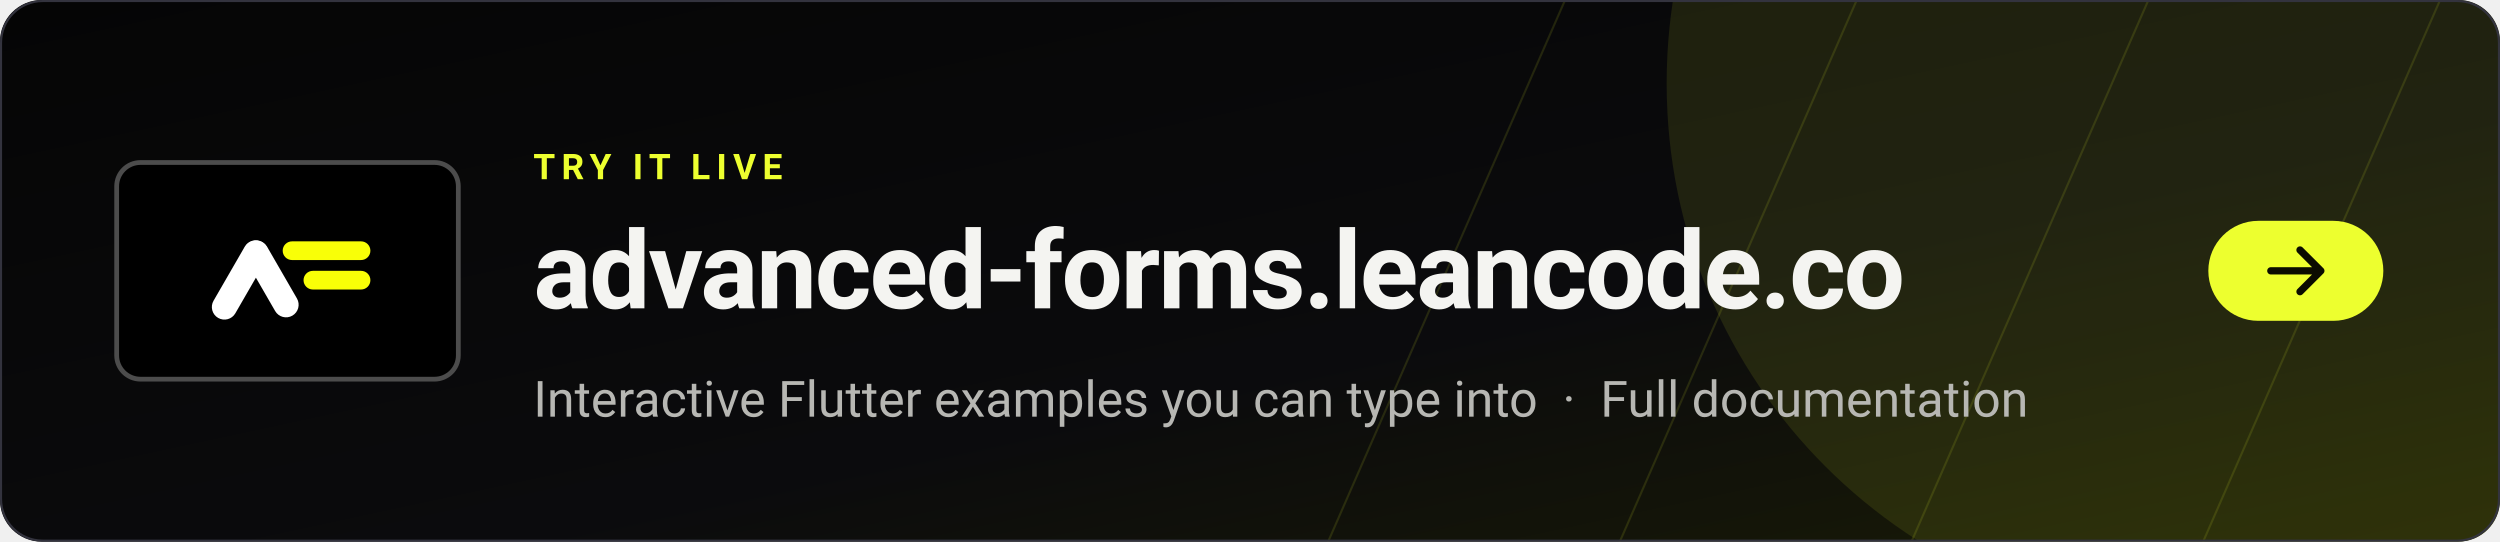
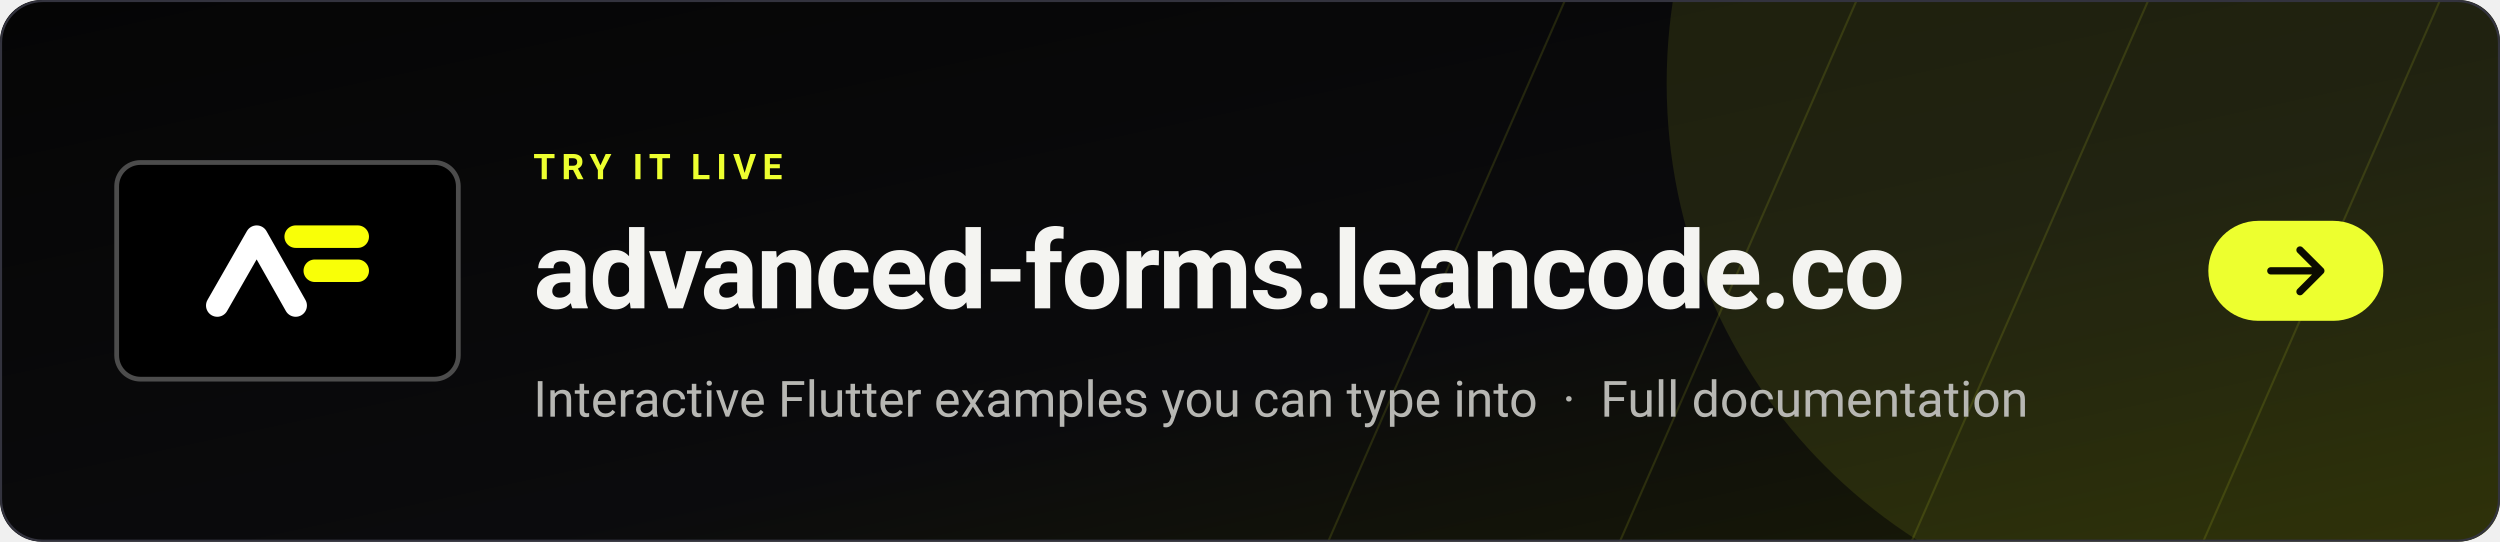
<svg xmlns="http://www.w3.org/2000/svg" width="1200" height="260" viewBox="0 0 1200 260" role="img" aria-label="Interactive examples and full documentation at advanced-forms.leancode.co">
  <defs>
    <linearGradient id="glow" x1="0" y1="0" x2="1" y2="1">
      <stop offset="0" stop-color="#050505" />
      <stop offset="0.6" stop-color="#0b0b0d" />
      <stop offset="1" stop-color="#1a1c05" />
    </linearGradient>
    <clipPath id="frame">
      <rect width="1200" height="260" rx="20" />
    </clipPath>
  </defs>
  <g clip-path="url(#frame)">
    <rect width="1200" height="260" fill="url(#glow)" />
    <circle cx="1060" cy="40" r="260" fill="#edff2f" opacity="0.10" />
    <g stroke="#edff2f" stroke-opacity="0.12" stroke-width="1">
      <line x1="760" y1="-20" x2="620" y2="300" />
      <line x1="900" y1="-20" x2="760" y2="300" />
      <line x1="1040" y1="-20" x2="900" y2="300" />
      <line x1="1180" y1="-20" x2="1040" y2="300" />
    </g>
  </g>
  <rect x="0.5" y="0.5" width="1199" height="259" rx="20" fill="none" stroke="#33333e" />
-   <g transform="translate(56 78) scale(0.28571) translate(-4 -20)" fill="none">
-     <rect x="4" y="20" width="574" height="364" rx="40" fill="black" stroke="#4C4C4C" stroke-width="8" />
-     <rect x="266.423" y="164.133" width="147.277" height="42.267" rx="21.133" transform="rotate(120 266.423 164.133)" fill="white" />
-     <rect width="142.634" height="42.273" rx="21.136" transform="matrix(0.5 0.866025 0.866025 -0.5 209.527 164.354)" fill="white" />
-     <rect x="282.922" y="152.48" width="147.351" height="31.403" rx="15.701" fill="#F9FF07" />
-     <rect x="317.948" y="202" width="112.325" height="31.403" rx="15.701" fill="#F9FF07" />
+   <g transform="translate(56 78) scale(0.28571) translate(-4 -4)" fill="none">
+     <rect x="4" y="4" width="574" height="364" rx="40" fill="black" stroke="#4C4C4C" stroke-width="8" />
+     <path d="M173 244.296L239.253 128.587L304.748 244.296" stroke="white" stroke-width="37.806" stroke-linecap="round" stroke-linejoin="round" />
+     <path d="M304.748 128.587H409" stroke="#F9FF07" stroke-width="37.806" stroke-linecap="round" stroke-linejoin="round" />
+     <path d="M336.825 185.869L409 185.869" stroke="#F9FF07" stroke-width="37.806" stroke-linecap="round" stroke-linejoin="round" />
  </g>
  <g font-family="'Space Grotesk', 'Segoe UI', Roboto, Helvetica, Arial, sans-serif">
    <text x="256" y="86" fill="#edff2f" font-size="17" font-weight="700" letter-spacing="3">TRY IT LIVE</text>
    <text x="256" y="148" fill="#f4f4f1" font-size="52" font-weight="700" letter-spacing="-1">advanced-forms.leancode.co</text>
    <text x="256" y="200" fill="#b7b7b3" font-size="24">Interactive Flutter examples you can type into  ·  Full documentation</text>
  </g>
  <g transform="translate(1060 106)">
    <rect width="84" height="48" rx="24" fill="#edff2f" />
    <path d="M30 24 H54 M44 14 L54 24 L44 34" fill="none" stroke="#0b0c00" stroke-width="3.5" stroke-linecap="round" stroke-linejoin="round" />
  </g>
</svg>
